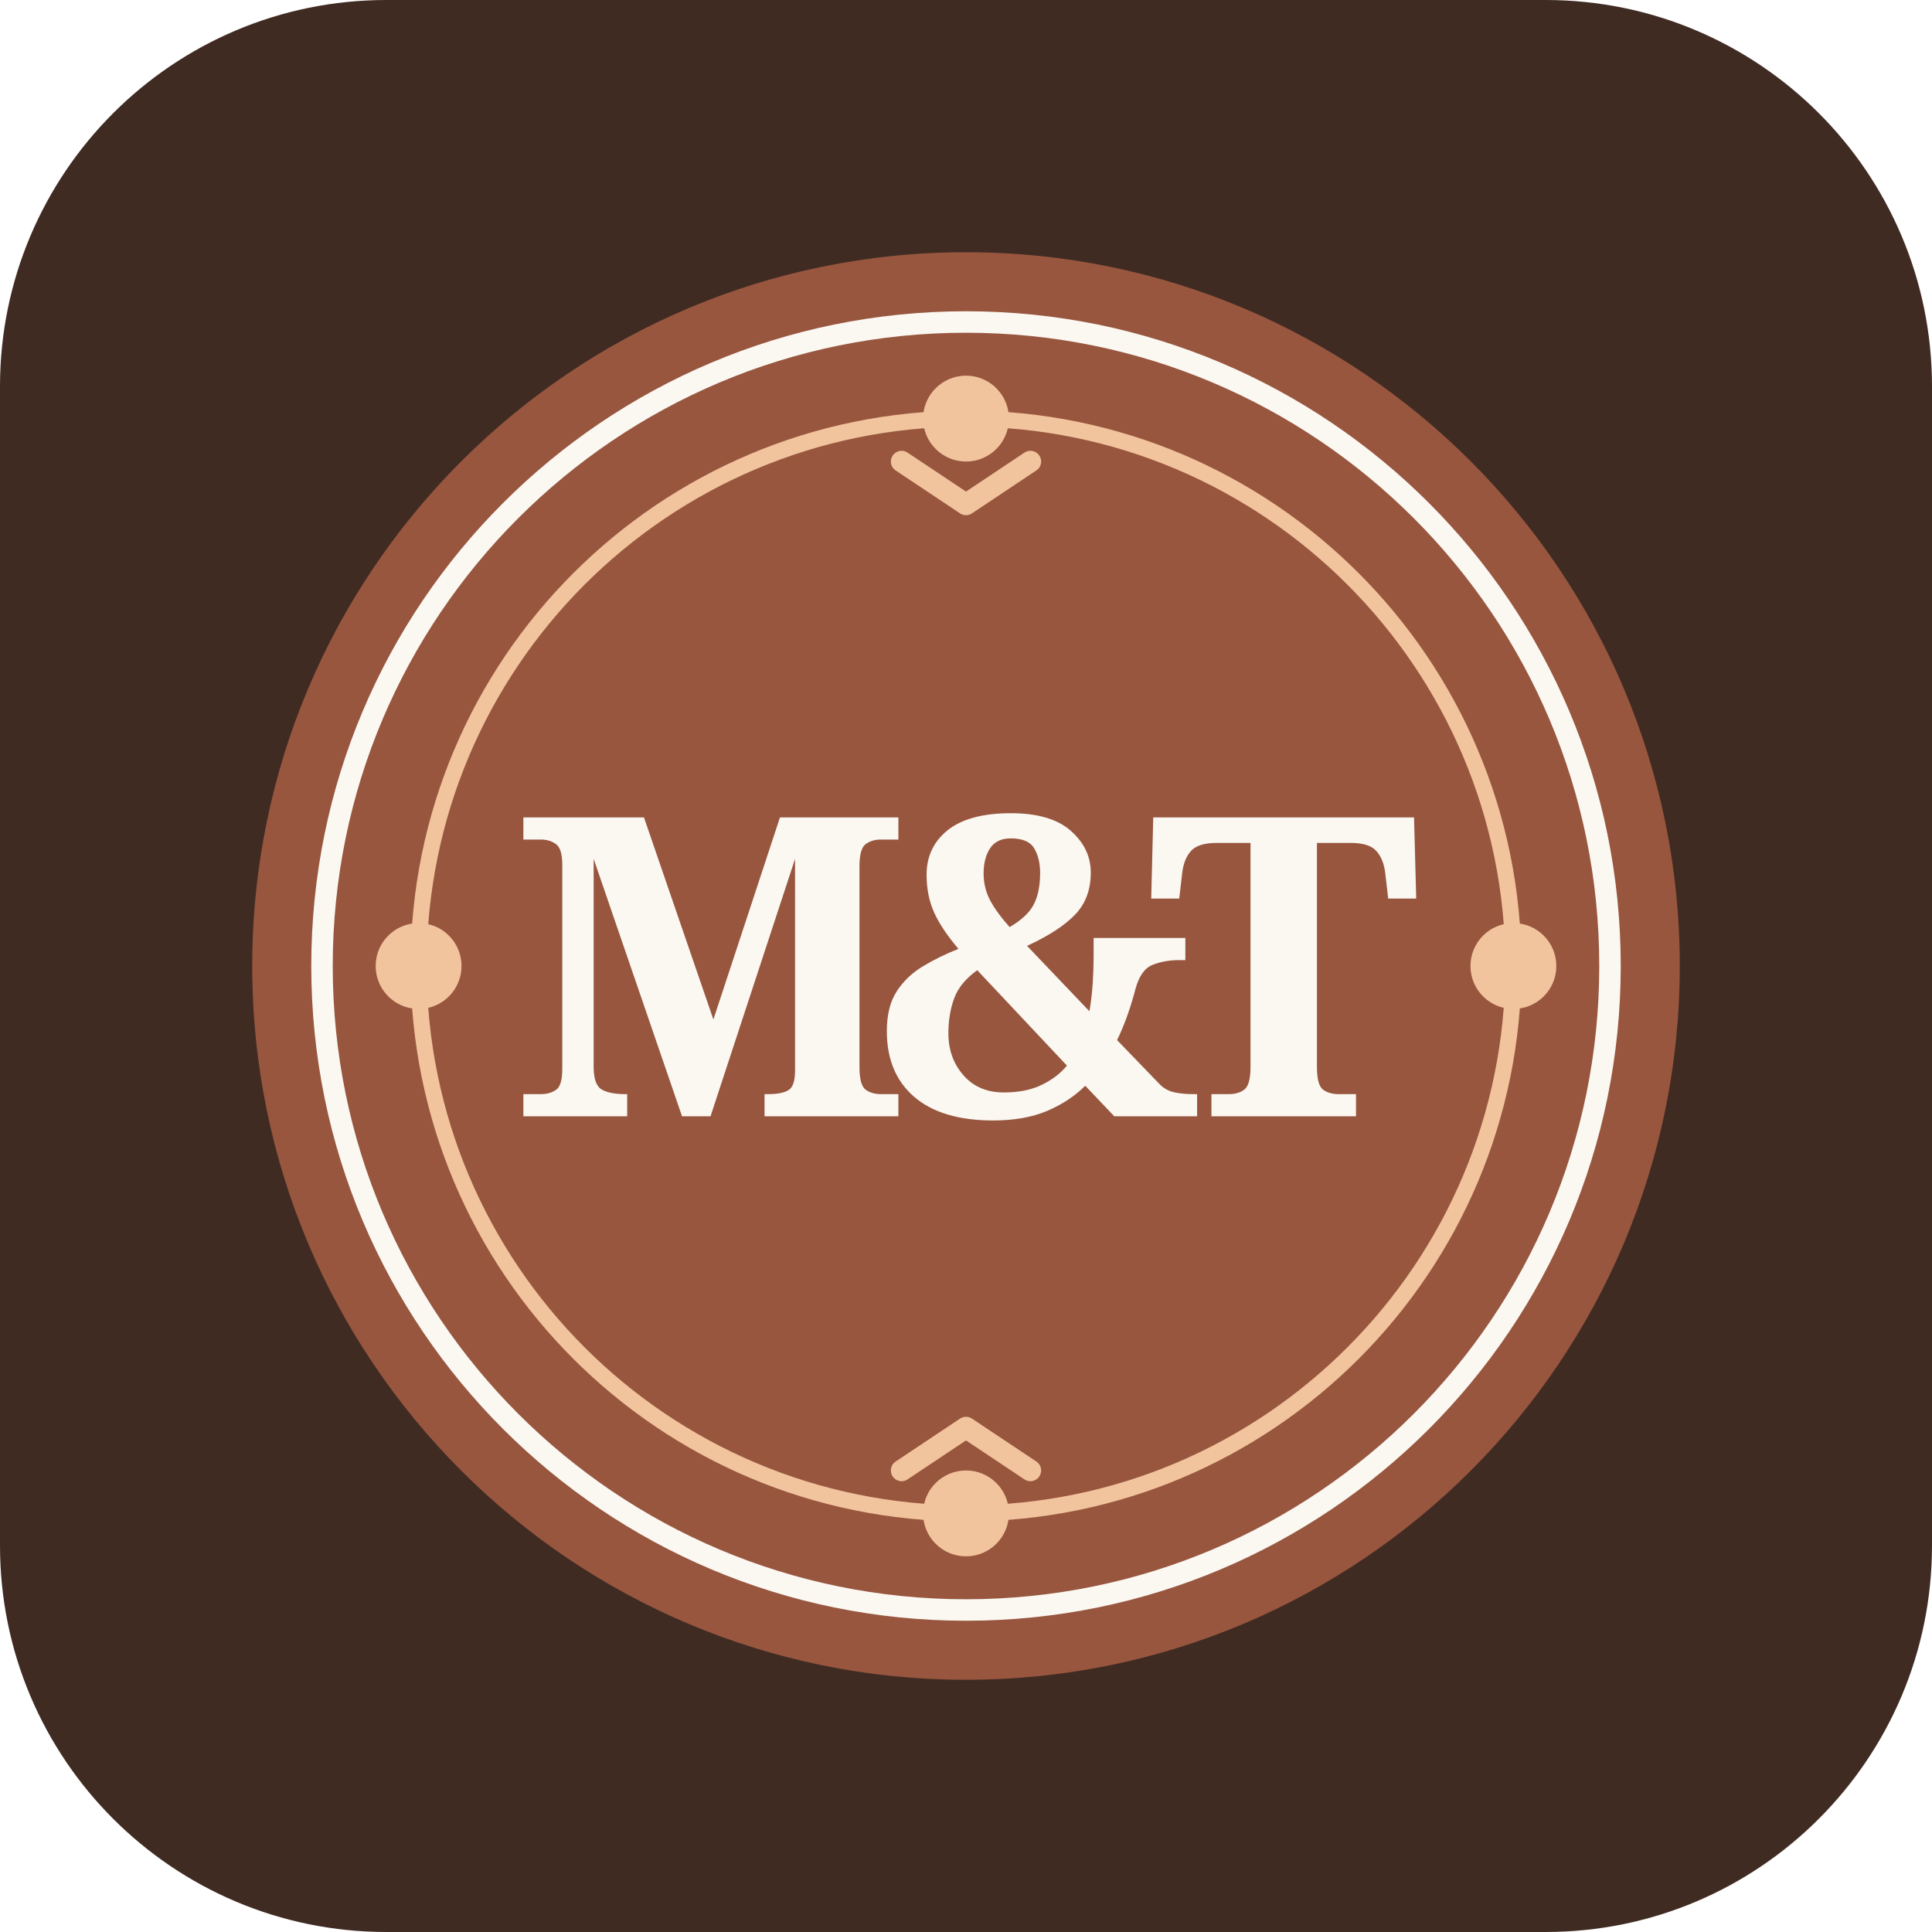
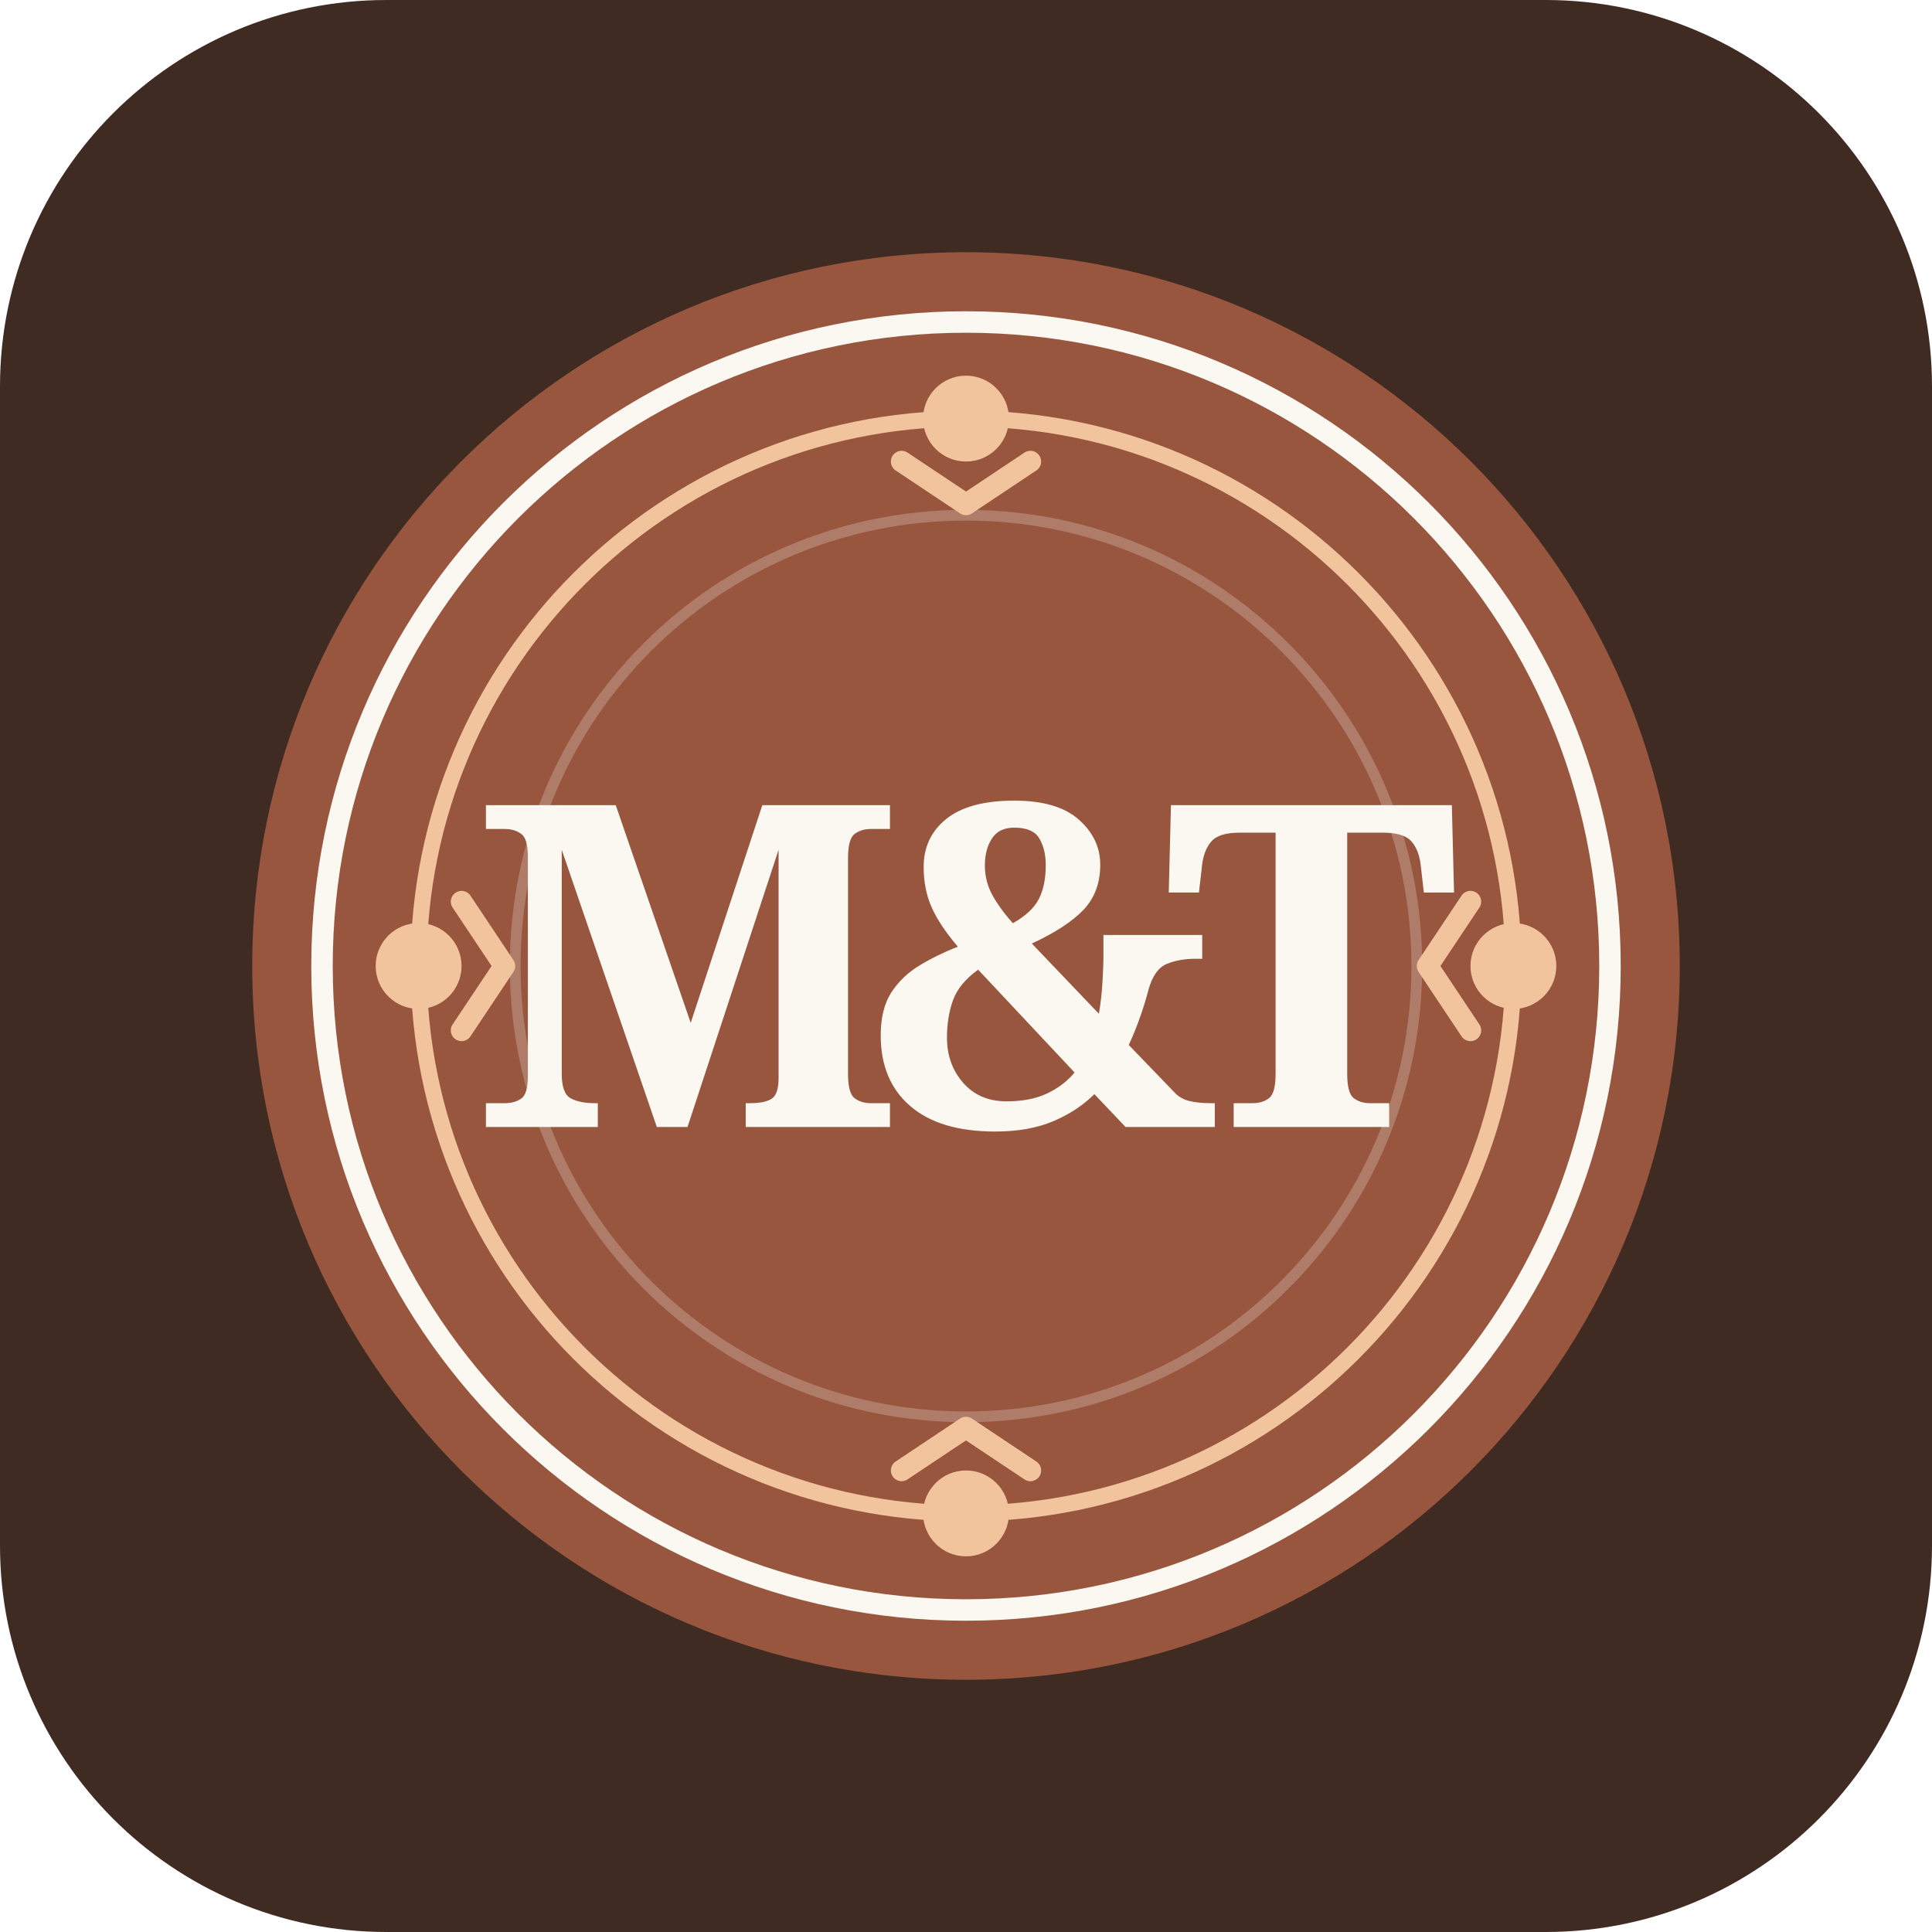
<svg xmlns="http://www.w3.org/2000/svg" width="180" height="180" viewBox="0 0 180 180" fill="none">
  <rect width="180" height="180" rx="36" fill="#402B23" />
  <circle cx="90" cy="90" r="68" fill="#98563F" stroke="#402B23" stroke-width="3" />
  <circle cx="90" cy="90" r="60" stroke="#FBF8F2" stroke-width="2" />
  <circle cx="90" cy="90" r="51" stroke="#F1C49D" stroke-width="1.5" />
+   <circle cx="90" cy="90" r="42" stroke="#FBF8F2" stroke-opacity=".24" stroke-width="1" />
  <circle cx="90" cy="39" r="4" fill="#F1C49D" />
  <circle cx="90" cy="141" r="4" fill="#F1C49D" />
  <circle cx="39" cy="90" r="4" fill="#F1C49D" />
  <circle cx="141" cy="90" r="4" fill="#F1C49D" />
-   <path d="M84 43 90 47 96 43M84 137 90 133 96 137" fill="none" stroke="#F1C49D" stroke-width="2" stroke-linecap="round" stroke-linejoin="round" />
-   <text x="90" y="104" fill="#FBF8F2" font-family="Georgia, serif" font-size="39" font-weight="600" text-anchor="middle" letter-spacing="-4">M&amp;T</text>
+   <path d="M84 43 90 47 96 43M84 137 90 133 96 137M43 84 47 90 43 96M137 84 133 90 137 96" fill="none" stroke="#F1C49D" stroke-width="2" stroke-linecap="round" stroke-linejoin="round" />
+   <text x="90" y="105" fill="#FBF8F2" font-family="Georgia, serif" font-size="42" font-weight="600" text-anchor="middle" letter-spacing="-4">M&amp;T</text>
</svg>
